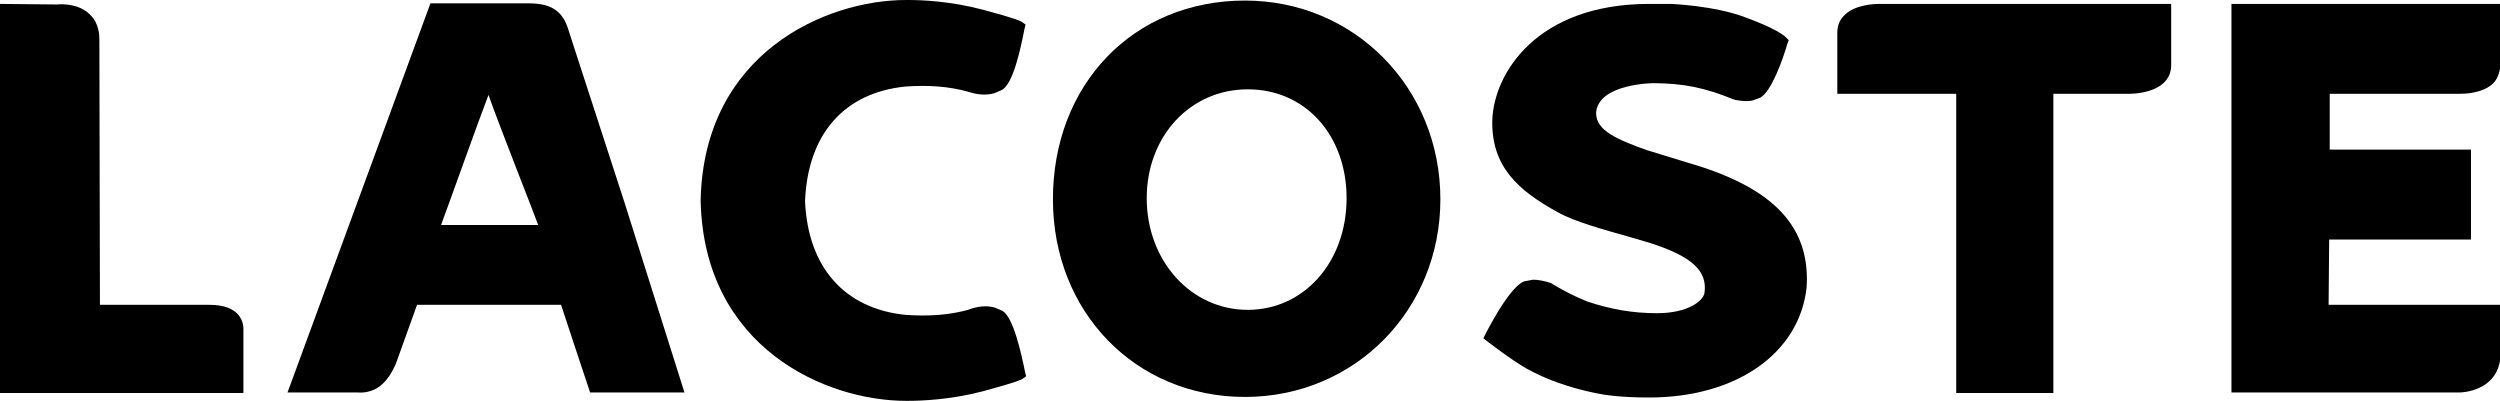
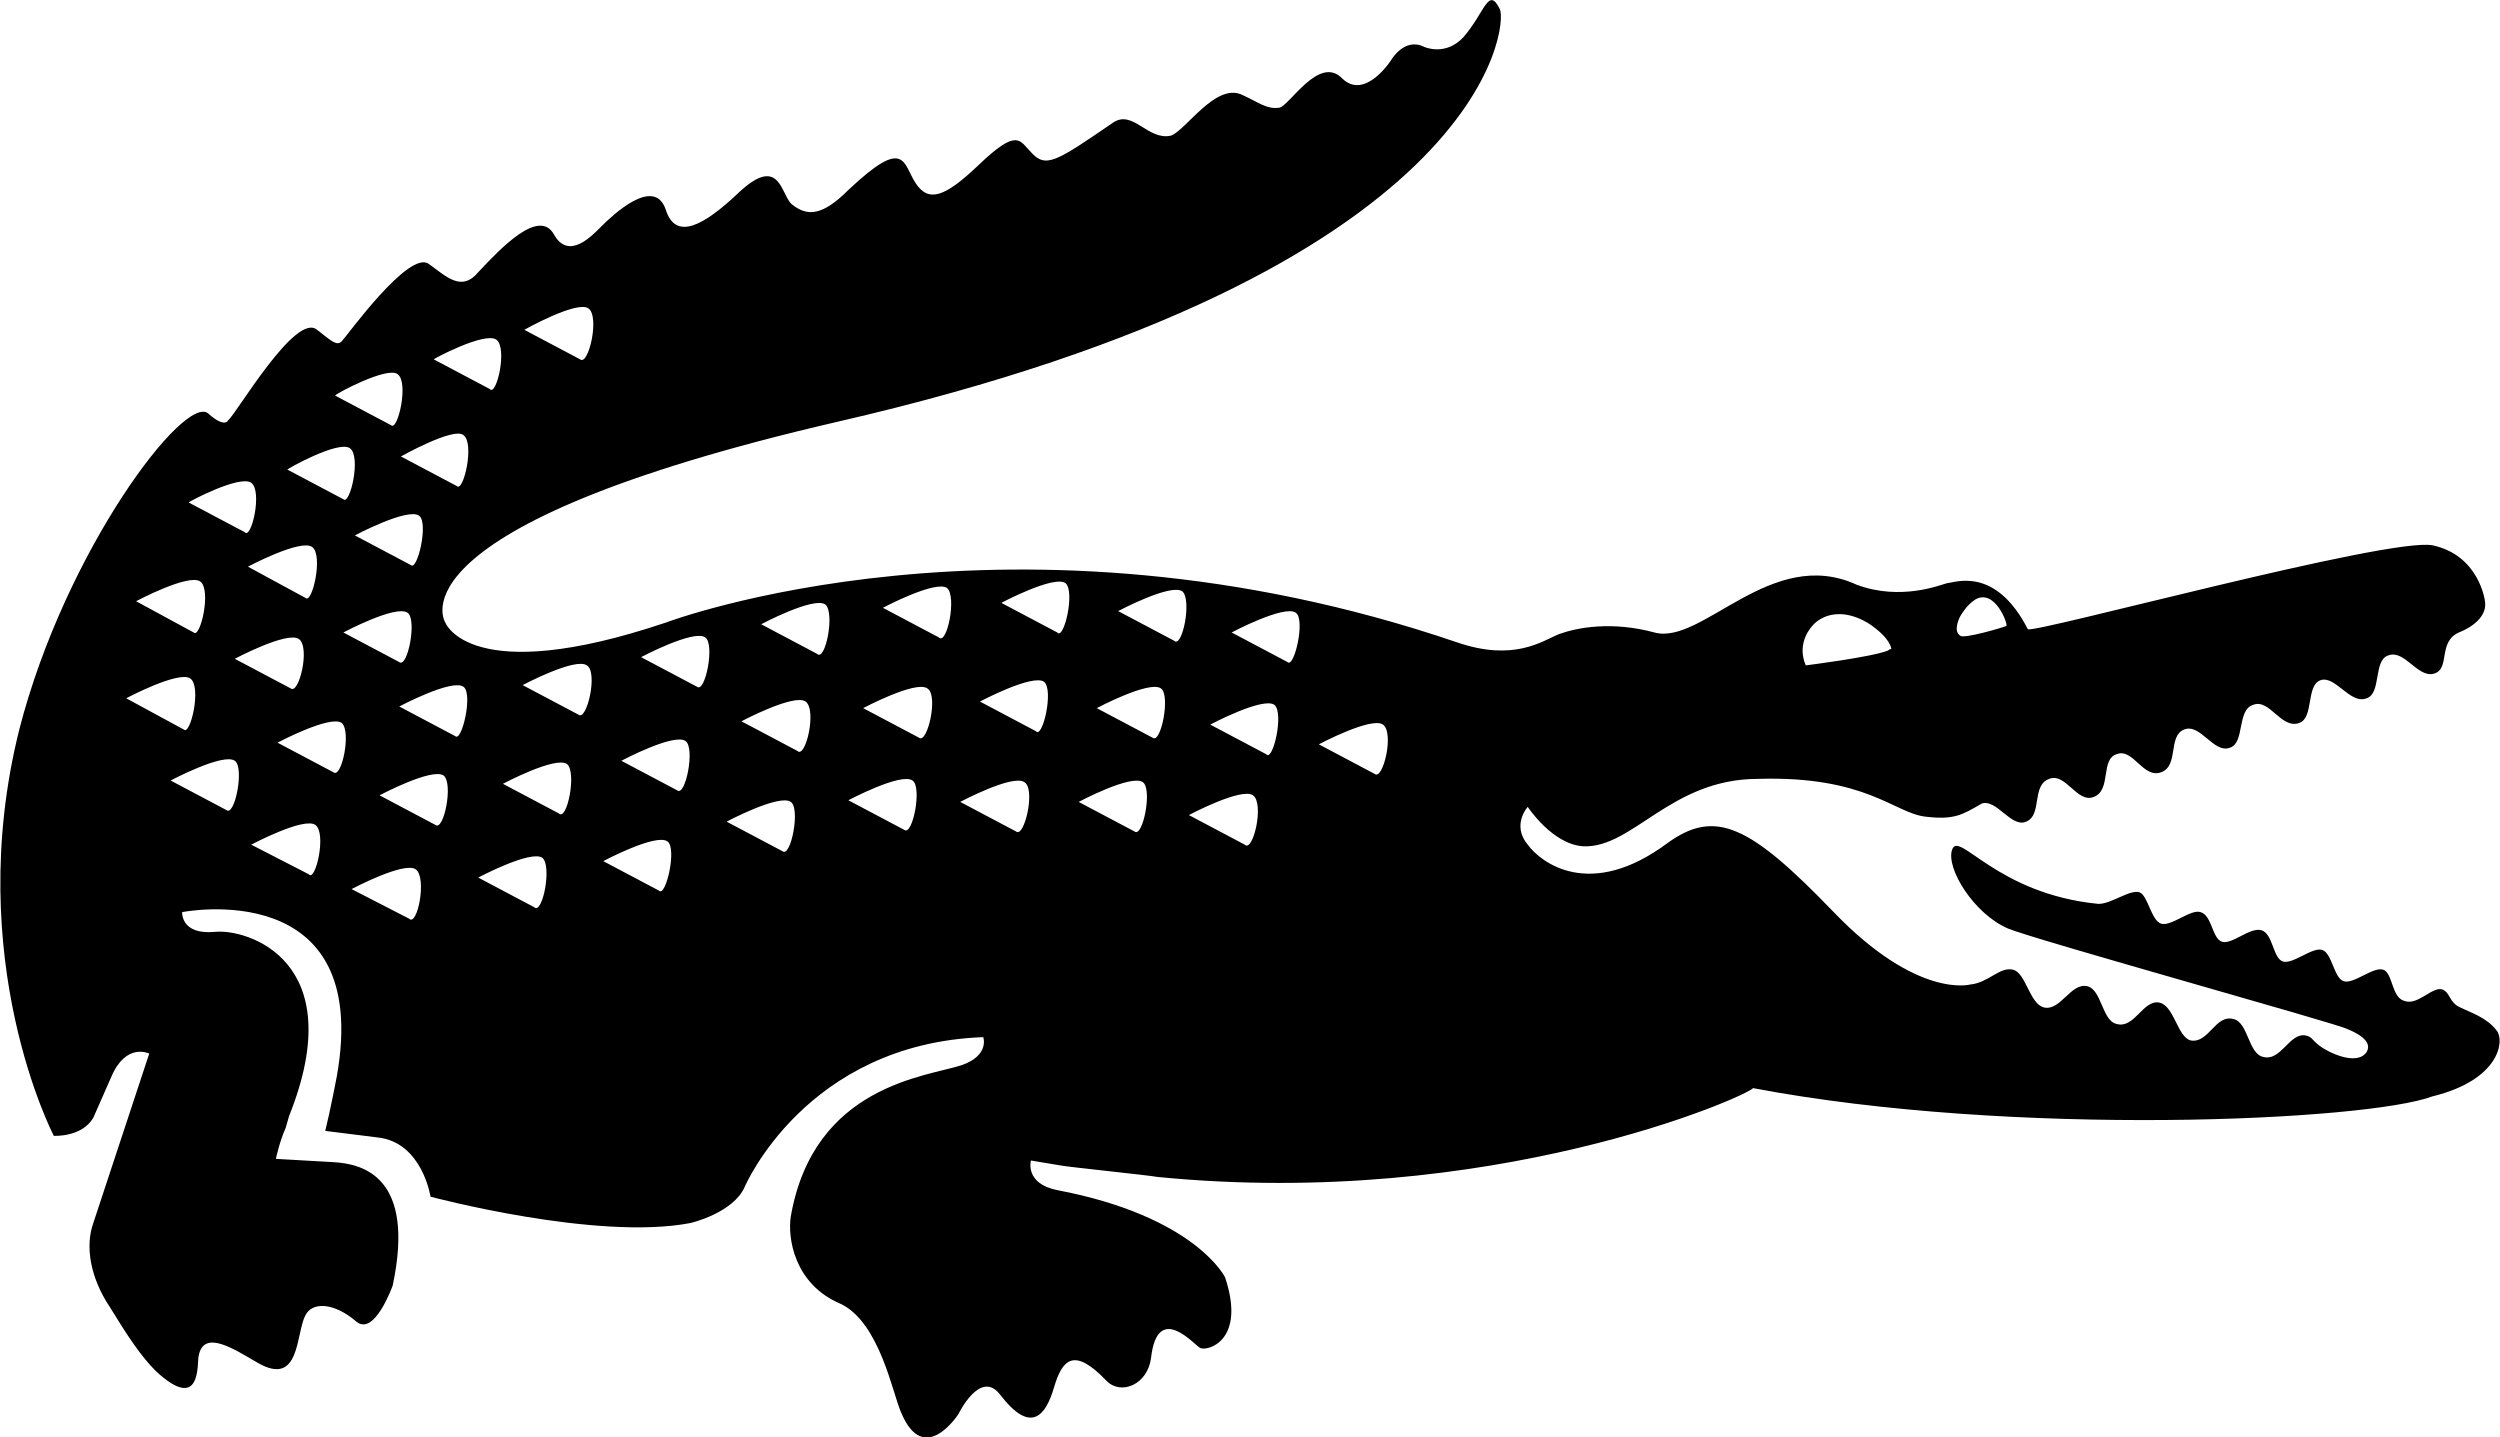
- <svg xmlns="http://www.w3.org/2000/svg" version="1.1" id="logo_Original" x="0px" y="0px" viewBox="0 0 447.8 71.7" style="enable-background:new 0 0 447.8 71.7;" xml:space="preserve">
-   <path id="path10503" d="M101.6,4.7c-1.1-2.9-3.1-4.1-6.9-4.1c-0.3,0-17.6,0-17.6,0L51.5,70.3c0,0,12.5,0,12.5,0  c1.1,0.1,2.1-0.1,3-0.5c2.4-1.1,3.6-3.9,4-4.9c0,0,3.5-9.7,3.7-10.3c1.8,0,24.4,0,25.8,0c0.5,1.6,5.2,15.7,5.2,15.7h16.9l-10.7-33.9  L101.6,4.7 M96.4,40.3c-2.6,0-16.4,0-17.4,0c1.9-5.1,6.5-18.1,8.5-23.3C89.3,22.2,96.4,40.1,96.4,40.3z" />
-   <path id="path10505" d="M223,0.1L223,0.1L223,0.1c-20,0-34.4,15-34.4,35.6c0,20.2,14.8,35.4,34.4,35.4c19.6,0,35-15.5,35-35.4  C258,15.7,242.6,0.1,223,0.1 M223.5,55.5c-10.2,0-18.1-8.8-18.1-20c0-11.1,7.8-19.5,18.1-19.5c10.3,0,17.7,8.2,17.7,19.5  C241.2,46.9,233.6,55.5,223.5,55.5z" />
-   <path id="path10507" d="M303.2,29.4l-0.7-0.2c0,0-6.5-2-6.5-2l-1-0.3c-5.3-1.9-9.1-3.5-9.1-6.6c0-0.1,0-0.2,0-0.2  c0.5-5.1,10.1-5.2,10.2-5.2c5.3,0,9.3,0.8,14.4,2.9l0.1,0l0.2,0.1c1.2,0.2,2.2,0.3,3.1,0.1l1.4-0.5c2-1.1,4.1-7,4.8-9.5l0.3-0.8  l-0.6-0.6c-0.2-0.2-1.7-1.5-7.2-3.5c-5.5-2.1-13.3-2.4-13.3-2.4l-3.9,0c-20.1,0-27.8,12.4-28.1,20.8c-0.2,8.3,4.6,12.6,11.7,16.5  c3,1.7,8.5,3.2,12.4,4.3c0,0,4.1,1.2,4.1,1.2c7.5,2.4,10.4,5,9.8,9c-0.2,1.3-2.8,3.6-8.5,3.6c-4.4,0-8.3-0.7-12.5-2.1  c-2-0.8-4-1.8-6.2-3.1l-0.1-0.1l-0.2-0.1c-1.2-0.4-2.3-0.6-3.2-0.6l-1.6,0.3c-2.3,0.9-5.5,6.7-6.8,9.2l-0.5,1l0.9,0.7  c0.2,0.1,3.7,2.9,6.8,4.7c3.6,2,7.6,3.4,12.3,4.4c1.9,0.4,4.9,0.8,9.7,0.8c15.6,0,26.9-7.9,28.2-19.7  C324.3,40.7,317.8,33.8,303.2,29.4z" />
-   <path id="path10509" d="M336.5,0.7c-0.6,0-4.1,0.1-6,1.9c-0.9,0.8-1.4,1.9-1.4,3.2l0,11c0,0,18.8,0,21.3,0c0,2.6,0,53.6,0,53.6  l17.4,0c0,0,0-51,0-53.6c2.3,0,13.7,0,13.7,0c0.6,0,4-0.1,6-1.9c0.9-0.8,1.4-1.9,1.4-3.2v-11H336.5L336.5,0.7z" />
-   <path id="path10511" d="M37.5,54.6c0,0-14.6,0-19.6,0c0-2.6-0.1-47.5-0.1-47.5c0-2-0.6-3.5-1.8-4.6c-1.9-1.8-4.7-1.8-5.8-1.7L0,0.7  l0,69.7h43.6l0-11.1C43.7,57.8,43.1,54.6,37.5,54.6z" />
-   <path id="path10513" d="M162.2,15.5c4.2-0.3,7.8,0,11.1,0.9c1.8,0.6,3.4,0.7,4.8,0.3c0,0,1.4-0.6,1.4-0.6c2-1.2,3.3-7.3,4-10.9  l0.2-0.8L183,3.9c-0.2-0.1-0.7-0.5-7.1-2.2C170.2,0.2,165.1,0,162.6,0l-0.3,0c-14.4,0-36.2,9.5-36.8,35.8v0.2  c0.6,26.3,22.4,35.8,36.8,35.8l0.3,0c2.5,0,7.6-0.2,13.4-1.7c6.3-1.7,6.9-2.1,7.1-2.2l0.7-0.5l-0.2-0.8c-0.7-3.5-2.1-9.7-4-10.9v0  l0,0l0,0l-1.4-0.6c-1.4-0.4-3-0.3-4.8,0.4c-3.3,0.9-6.9,1.2-11.2,0.9c-10.9-1.1-17.5-8.5-18-20.4C144.7,24,151.2,16.6,162.2,15.5z" />
-   <path id="path10515" d="M440.6,70.3c2.7-0.1,7.3-1.6,7.3-7l-0.1-8.7l-30.7,0c0,0,0.1-10,0.1-11.7c2.5,0,25.4,0,25.4,0l0-16.1  c0,0-22.8,0-25.3,0c0-1.9,0-8.1,0-10c2.5,0,23.3,0,23.3,0c0.6,0,4.1,0,6-1.9c1.3-1.3,1.4-3.7,1.4-5V0.7h-48.3l0,69.6L440.6,70.3z" />
+ <svg xmlns="http://www.w3.org/2000/svg" version="1.1" id="Calque_1" x="0px" y="0px" viewBox="0 0 150 86.2" style="enable-background:new 0 0 150 86.2;" xml:space="preserve">
+   <g id="g10497" transform="matrix(0.986996,0,0,0.986996,1.946671,0.935817)">
+     <path id="path10499" d="M149.8,61.7c-0.6-0.8-1.6-1.1-2.2-1.4c-0.7-0.3-0.6-0.9-1.1-1.1c-0.6-0.2-1.5,1-2.3,0.7   c-0.8-0.2-0.7-1.7-1.3-1.9s-1.8,0.9-2.4,0.7c-0.6-0.2-0.7-1.7-1.3-1.9s-1.8,0.9-2.4,0.7c-0.6-0.2-0.6-1.7-1.3-1.9s-1.8,0.9-2.4,0.7   c-0.6-0.2-0.6-1.6-1.3-1.8c-0.6-0.2-1.8,0.9-2.4,0.7c-0.6-0.2-0.8-1.7-1.3-1.9c-0.6-0.2-1.7,0.7-2.5,0.7c-6.2-0.6-8.5-4.5-8.9-3.3   c-0.4,1.1,1.3,3.9,3.4,4.8c1.7,0.7,20.1,5.8,20.6,6.1c0.5,0.2,1.6,0.7,1.2,1.4c-0.6,0.9-2.4,0-2.9-0.4s-0.4-0.5-0.8-0.6   c-1-0.2-1.5,1.6-2.6,1.3c-0.9-0.2-0.9-2.1-1.8-2.3c-1.1-0.3-1.5,1.5-2.6,1.3c-0.8-0.2-1-2.1-1.9-2.3c-1-0.2-1.5,1.6-2.6,1.3   c-0.9-0.2-0.9-2.1-1.8-2.3c-1-0.2-1.6,1.5-2.6,1.3c-0.9-0.2-1.1-2.1-1.9-2.3c-0.8-0.2-1.5,0.8-2.6,0.9c0,0-3.2,0.9-8.3-4.4   s-7.2-6.3-10.1-4.2c-4.7,3.5-7.7,1.2-8.5,0.1c-1-1.2,0-2.3,0-2.3s1.5,2.3,3.4,2.4c3,0.1,5.3-4.1,10.6-4.1c6.6-0.2,8.3,2.1,10.2,2.3   c1.7,0.2,2.2-0.1,3.4-0.8l0,0c0.9-0.3,1.8,1.5,2.7,1.1c1-0.4,0.3-2.2,1.4-2.6c1-0.4,1.7,1.5,2.7,1.1c1.1-0.4,0.4-2.3,1.4-2.6   c1-0.4,1.6,1.5,2.7,1.1c1.1-0.4,0.4-2.2,1.4-2.6c1-0.4,1.8,1.5,2.8,1.1c0.9-0.3,0.4-2.3,1.4-2.6c1-0.4,1.7,1.5,2.8,1.1   c0.9-0.3,0.4-2.3,1.3-2.6c0.9-0.3,1.8,1.5,2.8,1.1c0.9-0.3,0.4-2.3,1.3-2.6c1-0.4,1.8,1.4,2.8,1.1c1-0.3,0.2-1.9,1.5-2.5   c0,0,1.7-0.6,1.6-1.8c0-0.2-0.4-2.9-3.2-3.5c-2.7-0.5-24.3,5.4-24.6,5.1c-2-3.9-4.5-2.8-4.9-2.8c-0.4,0.1-2.8,1.1-5.5,0.1   c-5.2-2.4-9.4,3.7-12.3,2.9c-2.6-0.7-4.7-0.3-5.8,0.1c-1,0.4-2.7,1.7-6.2,0.5c-27-9.2-48.1-1.2-48.1-1.2c-11.9,4-13.4,0-13.4,0   s-3.8-5.8,23.8-12.2C88.5,15.6,89.7,0.5,89.2-0.4c-0.7-1.4-0.9,0.2-2.2,1.7c-1.1,1.2-2.4,0.6-2.4,0.6c-1.2-0.6-2,0.8-2,0.8   s-1.6,2.5-3,1.1s-3.2,1.7-3.8,1.8c-0.8,0.1-1.2-0.3-2.3-0.8c-1.6-0.7-3.4,2.2-4.3,2.5c-1.4,0.3-2.3-1.6-3.5-0.8   c-3.5,2.4-4.1,2.8-5,1.8c-0.7-0.7-0.8-1.5-3.2,0.8c-2,1.9-3,2.3-3.8,1.1s-0.6-2.9-4.1,0.4c-1.6,1.6-2.5,1.6-3.4,0.9   c-0.7-0.5-0.7-3.1-3.2-0.8c-2.2,2.1-3.9,3-4.5,1.1c-0.7-2.1-3.3,0.4-3.9,1s-2,2.1-2.9,0.5s-3.2,0.8-4.6,2.3c-1,1.2-1.9,0.3-3-0.5   c-1.2-0.9-5,4.4-5.3,4.7c-0.3,0.3-0.6,0-1.5-0.7c-1.3-1.1-4.9,5.1-5.4,5.5c0,0-0.2,0.5-1.2-0.4C9.3,22.9,2,32.5-0.8,43.4   c-3.5,14,2.1,24.7,2.1,24.7S3,68.2,3.7,67l1.1-2.5c0.9-2.1,2.3-1.4,2.3-1.4L3.7,73.4c-0.5,1.4-0.2,3.3,1,5.1c1.1,1.8,1.9,3,2.8,3.9   c2.8,2.6,2.5-0.5,2.6-0.9c0.3-1.7,2.2-0.4,3.6,0.4c2.6,1.5,2.3-1.8,2.9-2.9c0.4-0.8,1.7-0.8,3.1,0.4c1.1,0.9,2.2-2.2,2.2-2.2   c1.4-6.6-1.8-7.4-3.6-7.5l-3.5-0.2c0,0,0.2-1,0.6-1.9l0.2-0.7c3.8-9.5-2.6-11.4-4.5-11.2c-2.1,0.2-2-1.2-2-1.2s11.6-2.3,9.4,10   c0,0-0.4,2.1-0.7,3.3l3.2,0.4c2.7,0.3,3.2,3.6,3.2,3.6s10.1,2.7,15.8,1.6c0,0,2.6-0.6,3.3-2.2c0,0,3.7-8.7,14.5-9.1   c0,0,0.4,1.1-1.3,1.7c-2.1,0.7-9,1.2-10.4,9.2l0,0c-0.2,1.3,0.2,4.1,3,5.3c2.4,1.1,3.2,5.5,3.7,6.6c1.4,3.4,3.5,0.1,3.5,0.1   s1.3-2.7,2.5-1.2c1.9,2.5,2.8,1.3,3.3-0.4c0.5-1.7,1.2-2.5,3.2-0.4c0.9,0.9,2.5,0.2,2.7-1.4c0.4-3.5,2.7-0.7,3-0.6   c0.4,0.2,2.8-0.4,1.5-4.3c0,0-1.8-3.7-10.2-5.3c-2-0.4-1.6-1.8-1.6-1.8l1.8,0.3c0.5,0.1,5.4,0.6,5.9,0.7c20.3,2,35.8-4.9,36.2-5.4   c15.8,3,37.3,2,41.3,0.5C150,64.7,150.3,62.3,149.8,61.7z M117.2,36.5c0.3-0.5,0.6-0.8,0.9-1c1.2-0.7,2,1.5,1.9,1.6l0,0l0,0   c-0.2,0.1-2.6,0.8-2.8,0.6C116.7,37.4,117.2,36.5,117.2,36.5z M108.2,37.1c0,0,0.3-0.4,0.9-0.6c0.6-0.2,1.5-0.2,2.6,0.5   c1.3,0.9,1.3,1.5,1.3,1.5s-0.1,0-0.2,0.1c-1,0.4-5,0.9-5,0.9C107.2,38.1,108.2,37.1,108.2,37.1z M33.8,17.8c0.7,0.5,0,3.5-0.5,3.1   l-3.4-1.8C29.9,19.1,33.1,17.3,33.8,17.8z M28.2,19.7c0.7,0.5,0,3.5-0.4,3l-3.4-1.8C24.3,20.9,27.5,19.2,28.2,19.7z M26.2,25.5   c0.7,0.5,0,3.5-0.4,3.1l-3.4-1.8C22.4,26.8,25.6,25,26.2,25.5z M23,33.4l-3.4-1.8c0,0,3.2-1.7,3.9-1.2C24.1,30.8,23.4,33.8,23,33.4   z M22.3,39.3l-3.4-1.8c0,0,3.2-1.7,3.9-1.2C23.4,36.7,22.8,39.7,22.3,39.3z M22.2,21.8c0.7,0.5,0,3.5-0.4,3.1l-3.4-1.8   C18.4,23,21.6,21.3,22.2,21.8z M19.3,26.3c0.7,0.5,0,3.5-0.4,3.1l-3.4-1.8C15.4,27.6,18.6,25.8,19.3,26.3z M13.1,33.5   c0,0,3.2-1.7,3.9-1.2c0.7,0.5,0,3.5-0.4,3.1L13.1,33.5z M15.7,40.9l-3.4-1.8c0,0,3.2-1.7,3.9-1.2C16.9,38.4,16.2,41.3,15.7,40.9z    M13.3,28.4c0.7,0.5,0,3.5-0.4,3l-3.4-1.8C9.4,29.6,12.6,27.9,13.3,28.4z M10.2,34.4c0.7,0.5,0,3.5-0.4,3.1l-3.5-1.9   C6.3,35.6,9.5,33.9,10.2,34.4z M5.7,41.5c0,0,3.2-1.7,3.9-1.2c0.7,0.5,0,3.5-0.4,3.1L5.7,41.5z M11.8,48.3l-3.4-1.8   c0,0,3.2-1.7,3.9-1.2C12.9,45.7,12.3,48.7,11.8,48.3z M16.8,52.2l-3.5-1.8c0,0,3.2-1.7,3.9-1.2C17.9,49.7,17.2,52.7,16.8,52.2z    M18.3,46l-3.4-1.8c0,0,3.2-1.7,3.9-1.2C19.4,43.5,18.8,46.4,18.3,46z M22.9,54.9l-3.5-1.8c0,0,3.2-1.7,3.9-1.2   C24,52.4,23.4,55.4,22.9,54.9z M24.5,49.2l-3.4-1.8c0,0,3.2-1.7,3.9-1.2C25.6,46.7,25,49.6,24.5,49.2z M25.7,43.8L22.3,42   c0,0,3.2-1.7,3.9-1.2C26.8,41.2,26.1,44.2,25.7,43.8z M30.5,54.2l-3.4-1.8c0,0,3.2-1.7,3.9-1.2C31.6,51.7,31,54.7,30.5,54.2z    M32,48.5l-3.4-1.8c0,0,3.2-1.7,3.9-1.2C33.1,46,32.5,49,32,48.5z M33.2,42.5l-3.4-1.8c0,0,3.2-1.7,3.9-1.2   C34.4,39.9,33.7,42.9,33.2,42.5z M38.1,53.2l-3.4-1.8c0,0,3.2-1.7,3.9-1.2C39.2,50.6,38.5,53.6,38.1,53.2z M39.2,47.1l-3.4-1.8   c0,0,3.2-1.7,3.9-1.2C40.3,44.5,39.7,47.5,39.2,47.1z M40.4,40.8L37,39c0,0,3.2-1.7,3.9-1.2C41.5,38.2,40.9,41.2,40.4,40.8z    M45.6,50.8L42.2,49c0,0,3.2-1.7,3.9-1.2C46.7,48.2,46.1,51.2,45.6,50.8z M46.5,44.7l-3.4-1.8c0,0,3.2-1.7,3.9-1.2   S47,45.2,46.5,44.7z M47.7,38.8L44.3,37c0,0,3.2-1.7,3.9-1.2C48.8,36.3,48.2,39.3,47.7,38.8z M53,49.5l-3.4-1.8   c0,0,3.2-1.7,3.9-1.2C54.1,46.9,53.5,49.9,53,49.5z M53.9,43.9l-3.4-1.8c0,0,3.2-1.7,3.9-1.2C55.1,41.3,54.4,44.3,53.9,43.9z    M55.1,37.8L51.7,36c0,0,3.2-1.7,3.9-1.2C56.2,35.3,55.6,38.3,55.1,37.8z M59.8,49.6l-3.4-1.8c0,0,3.2-1.7,3.9-1.2   C61,47,60.3,50,59.8,49.6z M61,43.5l-3.4-1.8c0,0,3.2-1.7,3.9-1.2C62.1,41,61.4,44,61,43.5z M62.3,37.5l-3.4-1.8   c0,0,3.2-1.7,3.9-1.2C63.4,35,62.7,38,62.3,37.5z M67,49.6l-3.4-1.8c0,0,3.2-1.7,3.9-1.2C68.1,47,67.5,50,67,49.6z M68.1,43.9   l-3.4-1.8c0,0,3.2-1.7,3.9-1.2C69.2,41.3,68.6,44.3,68.1,43.9z M69.4,38L66,36.2c0,0,3.2-1.7,3.9-1.2C70.5,35.5,69.9,38.5,69.4,38z    M73.7,50.4l-3.4-1.8c0,0,3.2-1.7,3.9-1.2C74.9,47.9,74.2,50.9,73.7,50.4z M75,44.9l-3.4-1.8c0,0,3.2-1.7,3.9-1.2   C76.1,42.4,75.4,45.4,75,44.9z M76.3,39.3l-3.4-1.8c0,0,3.2-1.7,3.9-1.2C77.4,36.7,76.7,39.7,76.3,39.3z M81.6,46.1l-3.4-1.8   c0,0,3.2-1.7,3.9-1.2S82.1,46.5,81.6,46.1z" />
+   </g>
</svg>
